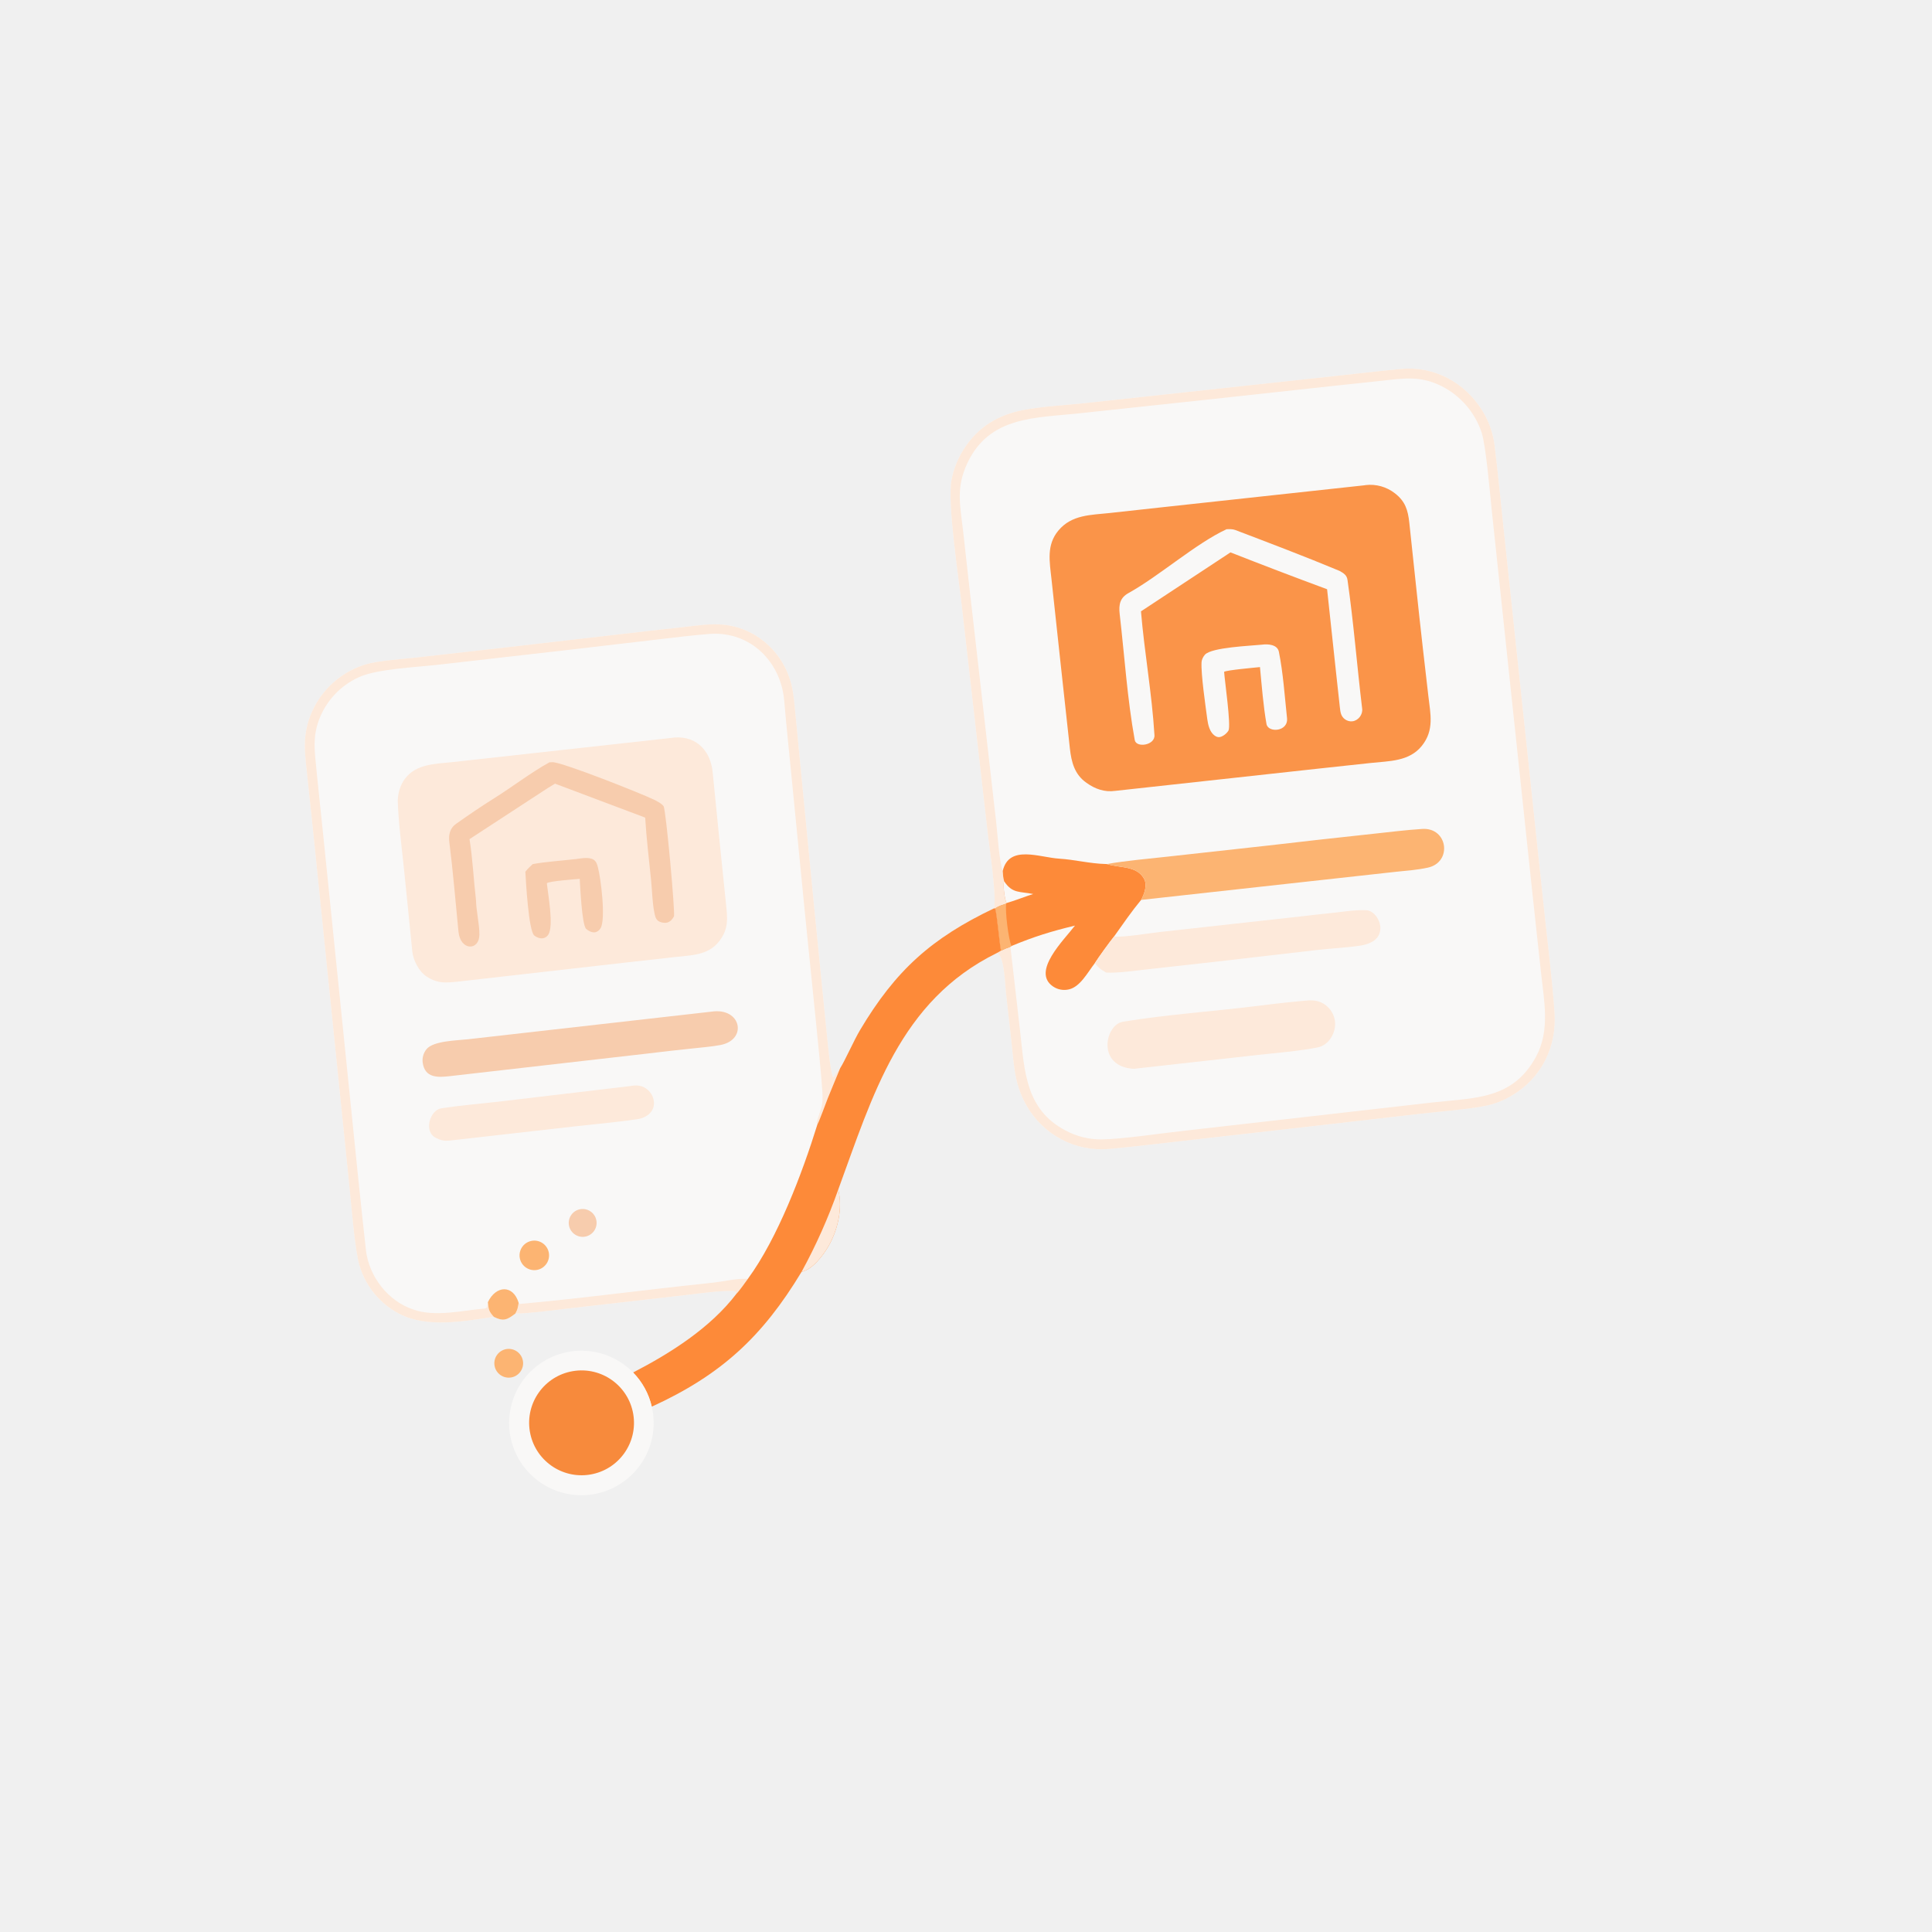
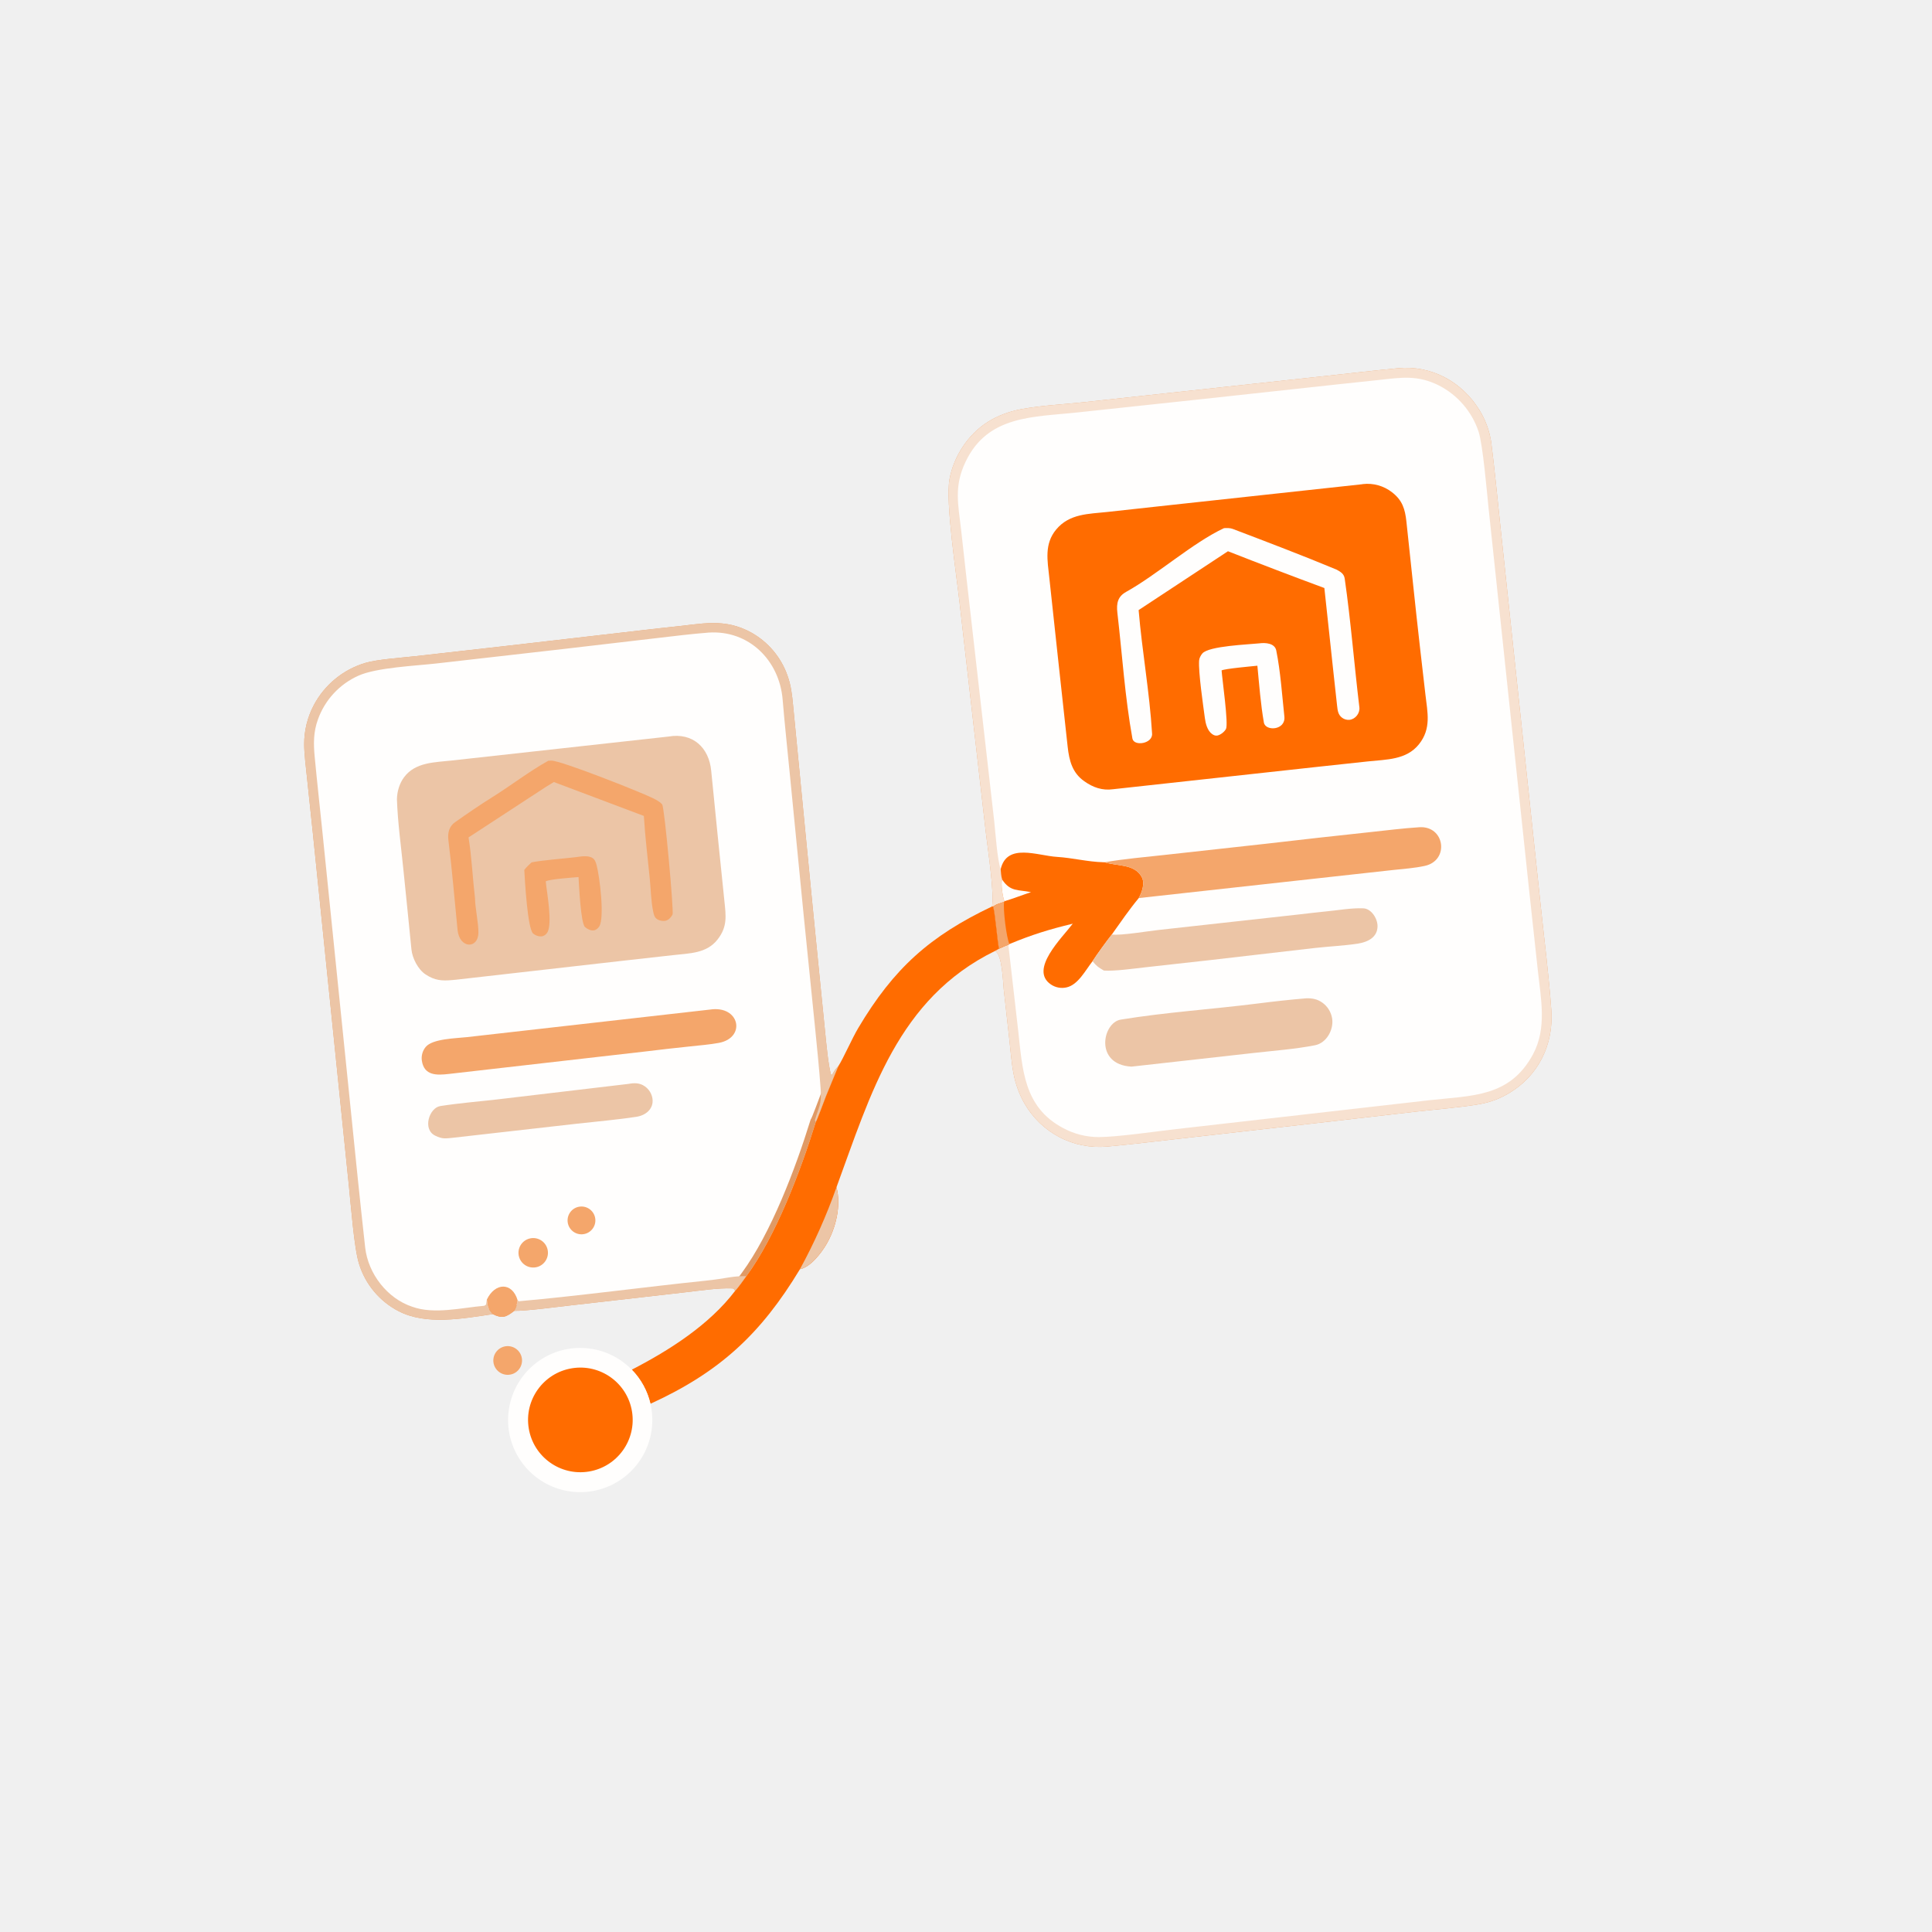
- <svg xmlns="http://www.w3.org/2000/svg" width="269" height="269" viewBox="0 0 269 269" fill="none">
-   <path d="M138.393 126.477C138.796 124.99 137.775 118.119 137.539 116.118L133.885 84.128C133.453 80.233 131.889 70.09 132.477 66.861C133.056 63.681 135.046 60.633 137.789 58.885C139.194 57.989 140.869 57.385 142.504 57.083C145.311 56.564 148.261 56.427 151.106 56.126L185.46 52.4C188.657 52.053 191.845 51.679 195.047 51.374C199.701 50.93 203.954 53.252 206.396 57.188C207.24 58.549 207.803 60.07 208.051 61.661C208.547 65.612 208.935 69.656 209.356 73.616L214.945 126.233C215.459 131.148 216.092 136.014 216.441 140.947C216.779 145.697 214.667 150.074 210.524 152.529C209.297 153.266 207.947 153.775 206.54 154.031C204.085 154.486 200.373 154.78 197.832 155.065L182.682 156.809L164.384 158.889C161.081 159.264 157.785 159.67 154.475 159.971C149.753 160.399 145.303 158.053 142.936 153.954C142.206 152.671 141.693 151.277 141.415 149.828C141.133 148.41 140.965 146.338 140.803 144.845L140.049 138.107C139.935 137.002 139.831 133.039 138.812 132.686L139.373 132.366C139.113 130.977 138.833 127.372 138.56 126.478L138.393 126.477Z" fill="#F9F8F7" />
-   <path d="M138.393 126.477C138.796 124.99 137.775 118.119 137.539 116.118L133.885 84.128C133.453 80.233 131.889 70.09 132.477 66.861C133.056 63.681 135.046 60.633 137.789 58.885C139.194 57.989 140.869 57.385 142.504 57.083C145.311 56.564 148.261 56.427 151.106 56.126L185.46 52.4C188.657 52.053 191.845 51.679 195.047 51.374C199.701 50.93 203.954 53.252 206.396 57.188C207.24 58.549 207.803 60.07 208.051 61.661C208.547 65.612 208.935 69.656 209.356 73.616L214.945 126.233C215.459 131.148 216.092 136.014 216.441 140.947C216.779 145.697 214.667 150.074 210.524 152.529C209.297 153.266 207.947 153.775 206.54 154.031C204.085 154.486 200.373 154.78 197.832 155.065L182.682 156.809L164.384 158.889C161.081 159.264 157.785 159.67 154.475 159.971C149.753 160.399 145.303 158.053 142.936 153.954C142.206 152.671 141.693 151.277 141.415 149.828C141.133 148.41 140.965 146.338 140.803 144.845L140.049 138.107C139.935 137.002 139.831 133.039 138.812 132.686L139.373 132.366C139.85 132.133 140.186 132.007 140.686 131.823L142.053 143.759C142.667 149.187 142.8 154.464 148.337 157.394C149.87 158.219 151.586 158.65 153.327 158.647C156.028 158.625 161.312 157.847 164.171 157.524L199.476 153.498C205.369 152.84 210.641 153.109 213.877 147.112C215.862 143.437 214.978 139.309 214.554 135.356L213.399 124.71L207.691 70.938C207.456 68.714 206.899 62.059 206.288 60.209C205.355 57.421 203.367 55.111 200.748 53.775C197.769 52.292 195.536 52.667 192.356 53.016C190.4 53.231 188.418 53.434 186.46 53.644L168.009 55.651L150.383 57.537C144.186 58.209 137.813 57.907 134.713 64.433C133.07 67.89 133.686 70.326 134.101 73.977L134.881 80.976L138.718 114.613C138.867 116.011 139.158 120.111 139.616 121.262C139.655 121.885 139.659 122.106 139.812 122.7C139.612 123.243 139.889 125.21 140.14 125.735L140.097 125.813C139.507 126.018 139.08 126.127 138.56 126.478L138.393 126.477Z" fill="#FDE9DA" />
-   <path d="M139.616 121.262C140.493 117.556 144.745 119.392 147.499 119.557C149.602 119.683 151.759 120.247 153.925 120.299L154.118 120.303C155.865 120.873 158.235 120.492 159.277 122.329C159.788 123.229 159.325 124.479 158.882 125.299C157.559 126.893 156.322 128.692 155.119 130.389C154.44 131.237 153.015 133.197 152.434 134.109C151.419 135.409 150.417 137.388 148.833 137.756C148.064 137.94 147.255 137.789 146.605 137.341C143.576 135.259 148.168 130.862 149.672 128.874C146.349 129.676 143.979 130.41 140.834 131.714L140.686 131.823C140.186 132.007 139.85 132.133 139.373 132.366C139.113 130.977 138.833 127.372 138.56 126.478C139.08 126.127 139.507 126.018 140.097 125.813L140.14 125.735C139.889 125.21 139.612 123.243 139.812 122.7C139.659 122.106 139.655 121.885 139.616 121.262Z" fill="#FD8A39" />
-   <path d="M138.56 126.478C139.08 126.127 139.507 126.018 140.097 125.813C139.922 126.814 140.424 130.88 140.834 131.714L140.686 131.823C140.186 132.007 139.85 132.133 139.373 132.366C139.113 130.977 138.833 127.372 138.56 126.478Z" fill="#FCB472" />
-   <path d="M139.812 122.7C140.954 124.45 142.008 124.096 143.851 124.475C142.818 124.805 141.094 125.473 140.14 125.735C139.889 125.21 139.612 123.243 139.812 122.7Z" fill="#F9F8F7" />
-   <path d="M154.118 120.303C156.71 119.843 159.96 119.56 162.615 119.267L176.624 117.721C181.478 117.154 186.335 116.612 191.194 116.095C193.467 115.853 195.745 115.561 198.029 115.416C201.591 115.19 202.258 120.055 198.789 120.809C197.329 121.127 195.795 121.229 194.304 121.389L158.882 125.299C159.325 124.479 159.788 123.229 159.277 122.329C158.235 120.492 155.865 120.873 154.118 120.303Z" fill="#FCB472" />
-   <path d="M155.119 130.389C156.459 130.541 160.119 129.913 161.626 129.753L181.412 127.564C182.584 127.434 183.787 127.278 184.953 127.169C186.667 127.01 188.502 126.66 190.212 126.731C191.347 126.779 192.213 128.185 192.194 129.246C192.168 130.805 190.819 131.429 189.458 131.655C187.47 131.956 185.417 132.041 183.405 132.268L168.876 133.948L159.78 134.96C158.141 135.14 155.551 135.514 154.018 135.414C153.213 134.941 153.024 134.824 152.434 134.109C153.015 133.197 154.44 131.237 155.119 130.389Z" fill="#FDE9DA" />
-   <path d="M190.021 67.565C190.061 67.557 190.102 67.548 190.143 67.54C191.597 67.371 193.059 67.78 194.213 68.68C195.666 69.803 196.031 71.015 196.222 72.762C196.853 78.564 197.44 84.38 198.101 90.178L198.872 96.876C199.165 99.421 199.725 101.651 197.97 103.844C196.214 106.037 193.428 105.954 190.88 106.229L183.564 107.018L155.281 110.115C153.8 110.324 152.478 109.859 151.28 108.998C149.612 107.838 149.175 106.114 148.963 104.203C148.098 96.345 147.247 88.472 146.401 80.614C146.141 78.203 145.68 75.899 147.355 73.881C149.207 71.649 151.879 71.714 154.492 71.43L161.501 70.662L190.021 67.565Z" fill="#FA9449" />
-   <path d="M170.774 73.688C171.154 73.665 171.623 73.653 171.992 73.794C176.836 75.64 181.713 77.487 186.494 79.481C187.051 79.788 187.518 80.059 187.616 80.734C188.472 86.68 188.941 92.714 189.661 98.684C189.759 99.508 189.108 100.339 188.291 100.43C187.916 100.468 187.542 100.363 187.244 100.135C186.683 99.709 186.627 99.13 186.552 98.472C186.361 96.775 186.179 95.074 185.996 93.376L184.776 82.042C180.275 80.376 175.792 78.665 171.325 76.911L158.862 85.121C159.342 90.836 160.39 96.586 160.737 102.316C160.885 103.772 158.202 104.177 157.995 103.041C156.956 97.329 156.57 91.29 155.898 85.502C155.738 84.13 155.979 83.211 157.119 82.579C161.429 80.189 166.433 75.714 170.774 73.688Z" fill="#F9F8F7" />
-   <path d="M175.685 89.761C176.561 89.641 177.858 89.734 178.064 90.754C178.66 93.699 178.876 96.983 179.196 99.966C179.405 101.906 176.561 102.062 176.339 100.812C175.892 98.279 175.68 95.483 175.431 92.881C174.658 92.962 170.849 93.297 170.438 93.539C170.512 94.715 171.426 101.046 171.045 101.718C170.823 102.108 170.309 102.521 169.867 102.619C169.59 102.68 169.336 102.575 169.113 102.415C168.445 101.934 168.204 100.943 168.101 100.174C167.862 98.358 167.188 93.805 167.299 92.165C167.322 91.816 167.529 91.435 167.752 91.171C168.643 90.119 174.241 89.919 175.685 89.761Z" fill="#F9F8F7" />
-   <path d="M182.29 139.282C183.116 139.268 183.807 139.401 184.5 139.891C185.24 140.422 185.732 141.232 185.867 142.133C186.088 143.706 185.054 145.523 183.481 145.831C180.786 146.362 177.846 146.585 175.114 146.886L157.859 148.816C152.663 148.529 153.807 142.678 156.365 142.257C162.594 141.234 169.147 140.809 175.44 140.014C177.652 139.734 180.066 139.46 182.29 139.282Z" fill="#FDE9DA" />
-   <path d="M68.759 183.351C64.508 183.983 59.449 184.916 55.613 182.936C52.946 181.558 50.949 179.158 50.079 176.286C49.395 174.099 48.942 167.966 48.669 165.384L43.658 116.328L42.837 108.539C42.692 107.152 42.444 105.229 42.441 103.875C42.426 101.95 42.892 100.053 43.796 98.354C45.303 95.526 47.877 93.418 50.946 92.496C52.609 91.997 56.024 91.766 57.924 91.555L70.185 90.17L90.206 87.86C91.381 87.729 92.558 87.582 93.734 87.469C97.857 87.072 101.046 86.153 104.864 88.28C107.192 89.594 108.966 91.706 109.86 94.226C110.381 95.674 110.508 96.923 110.656 98.436C111.879 110.984 113.076 123.547 114.334 136.091L115.162 144.367C115.307 145.788 115.563 148.592 115.945 149.923L116.096 149.957C116.411 149.405 116.542 149.164 116.986 148.718C116.422 150.105 115.798 151.557 115.242 152.945C114.98 153.599 114.054 156.178 113.816 156.545C111.718 163.319 108.281 172.406 104.138 178.048C103.821 178.483 102.895 179.806 102.564 180.103C102.372 179.839 102.41 179.77 102.126 179.758C100.206 179.676 97.474 180.092 95.571 180.307L79.668 182.123C77.803 182.33 73.534 182.906 71.749 182.895C70.622 183.758 70.097 184.027 68.759 183.351Z" fill="#F9F8F7" />
-   <path d="M68.759 183.351C64.508 183.983 59.449 184.916 55.613 182.936C52.946 181.558 50.949 179.158 50.079 176.286C49.395 174.099 48.942 167.966 48.669 165.384L43.658 116.328L42.837 108.539C42.692 107.152 42.444 105.229 42.441 103.875C42.426 101.95 42.892 100.053 43.796 98.354C45.303 95.526 47.877 93.418 50.946 92.496C52.609 91.997 56.024 91.766 57.924 91.555L70.185 90.17L90.206 87.86C91.381 87.729 92.558 87.582 93.734 87.469C97.857 87.072 101.046 86.153 104.864 88.28C107.192 89.594 108.966 91.706 109.86 94.226C110.381 95.674 110.508 96.923 110.656 98.436C111.879 110.984 113.076 123.547 114.334 136.091L115.162 144.367C115.307 145.788 115.563 148.592 115.945 149.923L116.096 149.957C116.411 149.405 116.542 149.164 116.986 148.718C116.422 150.105 115.798 151.557 115.242 152.945C114.98 153.599 114.054 156.178 113.816 156.545L113.693 156.306C114.235 154.379 114.659 154.134 114.5 151.94C114.297 149.116 114.012 146.321 113.731 143.505L112.126 127.659L110.195 107.996C109.865 104.573 109.48 101.049 109.196 97.612C108.744 92.142 104.5 87.89 98.869 88.259C96.479 88.447 94.141 88.735 91.76 89.013L78.652 90.544L60.96 92.56C57.979 92.9 52.525 93.129 49.987 94.281C47.36 95.463 45.328 97.663 44.36 100.376C43.72 102.135 43.731 103.757 43.906 105.6C44.243 109.148 44.639 112.692 45 116.237L49.903 164.29C50.253 167.538 50.585 170.889 50.952 174.078C51.373 177.733 54.041 181.174 57.534 182.324C60.584 183.42 64.395 182.454 67.566 182.182C67.614 182.178 67.789 182.032 67.81 182.016C67.856 181.772 67.892 181.559 67.927 181.312C68.053 182.391 68.055 182.556 68.759 183.351Z" fill="#FDE9DA" />
-   <path d="M72.214 181.398C72.267 181.449 72.319 181.501 72.372 181.553C80.879 180.799 89.949 179.56 98.379 178.691C101.443 178.375 102.037 178.025 104.138 178.048C103.821 178.483 102.895 179.806 102.564 180.103C102.372 179.839 102.41 179.77 102.126 179.758C100.206 179.676 97.474 180.092 95.571 180.307L79.668 182.123C77.803 182.33 73.534 182.906 71.749 182.895C72.089 182.261 72.083 182.127 72.214 181.398Z" fill="#FDE9DA" />
-   <path d="M67.927 181.312C69.061 178.936 71.456 178.852 72.214 181.398C72.083 182.127 72.089 182.261 71.749 182.895C70.622 183.758 70.097 184.027 68.759 183.351C68.055 182.556 68.053 182.391 67.927 181.312Z" fill="#FCB472" />
-   <path d="M93.283 102.764C96.627 102.186 98.929 104.271 99.231 107.567C99.818 113.597 100.446 119.628 101.063 125.655C101.279 127.766 101.529 129.278 100.105 131.091C98.57 133.046 96.181 132.997 93.918 133.26L86.825 134.053L63.598 136.693L63.112 136.736C61.651 136.875 60.651 136.795 59.373 135.951C58.329 135.262 57.523 133.69 57.404 132.455C57.054 128.801 56.665 125.193 56.303 121.531C55.98 118.265 55.487 114.775 55.381 111.498C55.406 110.404 55.735 109.296 56.383 108.43C57.954 106.328 60.65 106.371 63.047 106.105L93.283 102.764Z" fill="#FDE9DA" />
-   <path d="M76.493 106.143C76.636 106.134 76.779 106.123 76.923 106.122C78.292 106.112 89.308 110.49 91.016 111.323C91.425 111.522 92.13 111.872 92.395 112.258C92.727 112.74 94.033 127.191 93.837 127.59C93.654 127.962 93.331 128.324 92.926 128.445C92.537 128.56 91.911 128.439 91.604 128.19C91.279 127.927 91.2 127.504 91.12 127.117C90.823 125.675 90.804 124.062 90.657 122.592C90.366 119.68 90.007 116.758 89.83 113.838L77.278 109.111L76.253 109.733L65.372 116.837C65.808 119.513 65.952 122.596 66.273 125.318C66.302 126.786 66.762 128.728 66.749 130.138C66.728 132.412 64.105 132.401 63.837 129.732C63.419 125.571 63.086 121.387 62.562 117.238C62.431 116.203 62.662 115.252 63.555 114.668C65.201 113.507 66.996 112.276 68.701 111.212C71.288 109.598 73.848 107.609 76.493 106.143Z" fill="#F7CCAD" />
-   <path d="M80.233 119.604C80.96 119.519 81.992 119.288 82.651 119.699C83.03 119.936 83.138 120.341 83.248 120.749C83.659 122.269 84.381 128.059 83.606 129.261C83.42 129.55 83.152 129.775 82.798 129.812C82.402 129.854 81.896 129.601 81.611 129.331C81.017 128.77 80.783 123.408 80.716 122.368C79.973 122.431 76.595 122.67 76.143 122.967C76.296 124.545 77.131 128.911 76.343 130.136C76.16 130.419 75.873 130.615 75.532 130.643C75.127 130.677 74.695 130.51 74.388 130.253C73.598 129.594 73.223 122.738 73.148 121.373C73.475 120.946 73.78 120.682 74.169 120.315C75.739 120.008 78.521 119.806 80.233 119.604Z" fill="#F7CCAD" />
-   <path d="M99.04 140.859C103.223 140.214 104.133 144.791 100.29 145.506C99.041 145.738 97.61 145.852 96.335 145.99C94.242 146.206 92.151 146.443 90.062 146.7L62.609 149.839C60.974 150.024 59.16 150.12 58.853 147.959C58.763 147.283 58.958 146.6 59.391 146.072C60.352 144.915 63.608 144.876 65.144 144.702L99.04 140.859Z" fill="#F7CCAD" />
-   <path d="M87.689 151.226C88.518 151.072 89.266 151.073 89.966 151.567C90.541 151.967 90.926 152.584 91.031 153.276C91.237 154.696 90.098 155.615 88.818 155.812C86.077 156.234 83.262 156.468 80.506 156.778L63.259 158.734C62.139 158.844 61.764 158.954 60.718 158.447C58.909 157.57 59.882 154.562 61.426 154.319C63.94 153.924 66.69 153.693 69.276 153.405L87.689 151.226Z" fill="#FDE9DA" />
-   <path d="M74.026 172.769C75.134 172.567 76.198 173.295 76.412 174.401C76.626 175.507 75.911 176.58 74.808 176.807C74.083 176.955 73.333 176.703 72.846 176.146C72.358 175.589 72.208 174.813 72.452 174.114C72.696 173.414 73.297 172.901 74.026 172.769Z" fill="#FCB472" />
-   <path d="M80.898 168.347C81.959 168.221 82.922 168.976 83.052 170.036C83.182 171.097 82.43 172.063 81.37 172.197C80.305 172.331 79.333 171.574 79.202 170.509C79.072 169.444 79.832 168.474 80.898 168.347Z" fill="#F7CCAD" />
-   <path d="M138.393 126.477L138.56 126.478C138.833 127.372 139.113 130.977 139.373 132.366L138.812 132.686C125.249 139.338 121.493 152.615 116.707 165.64C117.375 168.221 116.627 171.347 115.295 173.605C114.561 174.85 113.084 176.786 111.606 177.082C106.142 186.135 100.409 191.433 90.751 195.856C90.336 194.062 89.436 192.415 88.149 191.098C93.391 188.389 98.953 184.855 102.564 180.103C102.895 179.806 103.821 178.483 104.138 178.048C108.281 172.406 111.718 163.319 113.816 156.545C114.054 156.178 114.98 153.599 115.242 152.945C115.798 151.557 116.422 150.105 116.986 148.718C117.649 147.686 118.893 144.858 119.744 143.428C124.719 135.063 129.741 130.603 138.393 126.477Z" fill="#FD8A39" />
-   <path d="M116.707 165.64C117.375 168.221 116.627 171.347 115.295 173.605C114.561 174.85 113.084 176.786 111.606 177.082C113.612 173.412 115.318 169.586 116.707 165.64Z" fill="#FDE9DA" />
-   <path d="M90.751 195.856C91.885 200.754 89.23 205.738 84.531 207.527C79.833 209.317 74.535 207.364 72.122 202.953C69.71 198.541 70.924 193.027 74.966 190.036C79.008 187.047 84.637 187.5 88.149 191.098C89.436 192.415 90.336 194.062 90.751 195.856Z" fill="#F9F8F7" />
-   <path d="M79.774 190.907C83.753 190.245 87.515 192.935 88.174 196.914C88.833 200.894 86.14 204.654 82.16 205.31C78.185 205.964 74.431 203.275 73.772 199.3C73.114 195.326 75.8 191.569 79.774 190.907Z" fill="#F78A3C" />
-   <path d="M70.2 187.913C71.238 187.568 72.36 188.12 72.722 189.152C73.083 190.184 72.55 191.316 71.524 191.694C70.845 191.944 70.084 191.808 69.533 191.339C68.982 190.87 68.727 190.141 68.865 189.431C69.003 188.722 69.513 188.141 70.2 187.913Z" fill="#FCB472" />
+ <svg xmlns="http://www.w3.org/2000/svg" xmlns:xlink="http://www.w3.org/1999/xlink" width="258" height="258" viewBox="0 0 258 258" fill="none">
+   <g clip-path="url(#clip0_111_20338)">
+     <use xlink:href="#stroke0_111_20338" fill="#FFFEFD" />
+     <mask id="stroke1_111_20338" fill="white">
+       <use xlink:href="#stroke0_111_20338" />
+     </mask>
+     <path d="M132.461 121.056C132.847 119.633 131.87 113.056 131.644 111.141L128.146 80.522C127.733 76.794 126.236 67.085 126.799 63.995C127.353 60.951 129.258 58.034 131.883 56.361C133.228 55.503 134.831 54.925 136.396 54.636C139.083 54.14 141.906 54.009 144.629 53.721L177.511 50.154C180.571 49.822 183.622 49.465 186.687 49.172C191.141 48.747 195.212 50.97 197.549 54.737C198.357 56.04 198.896 57.495 199.133 59.018C199.608 62.8 199.98 66.671 200.383 70.461L205.732 120.822C206.224 125.527 206.83 130.184 207.164 134.906C207.487 139.452 205.466 143.642 201.5 145.991C200.326 146.697 199.034 147.184 197.687 147.429C195.337 147.865 191.785 148.146 189.352 148.419L174.852 150.088L157.338 152.079C154.177 152.438 151.022 152.826 147.854 153.114C143.334 153.524 139.075 151.279 136.809 147.355C136.111 146.127 135.62 144.793 135.354 143.406C135.084 142.049 134.923 140.066 134.768 138.637L134.046 132.188C133.937 131.13 133.838 127.337 132.862 126.999L133.399 126.693C133.15 125.363 132.882 121.913 132.621 121.057L132.461 121.056Z" stroke-width="1.5" stroke="#E09A65" mask="url(#stroke1_111_20338)" />
+     <path d="M132.461 121.056C132.847 119.633 131.87 113.056 131.644 111.141L128.146 80.522C127.733 76.794 126.236 67.085 126.799 63.995C127.353 60.951 129.258 58.034 131.883 56.361C133.228 55.503 134.831 54.925 136.396 54.636C139.083 54.14 141.906 54.009 144.629 53.721L177.511 50.154C180.571 49.822 183.622 49.465 186.687 49.172C191.141 48.747 195.212 50.97 197.549 54.737C198.357 56.04 198.896 57.495 199.133 59.018C199.608 62.8 199.98 66.671 200.383 70.461L205.732 120.823C206.224 125.527 206.83 130.184 207.164 134.906C207.487 139.452 205.466 143.642 201.5 145.991C200.326 146.697 199.034 147.184 197.687 147.429C195.337 147.865 191.785 148.146 189.352 148.419L174.852 150.088L157.338 152.079C154.177 152.438 151.022 152.826 147.854 153.114C143.334 153.524 139.075 151.279 136.809 147.355C136.111 146.127 135.62 144.793 135.354 143.406C135.084 142.049 134.923 140.066 134.768 138.637L134.046 132.188C133.937 131.13 133.838 127.337 132.862 126.999L133.399 126.693C133.856 126.47 134.177 126.349 134.656 126.173L135.964 137.597C136.552 142.793 136.679 147.843 141.979 150.648C143.446 151.437 145.089 151.85 146.755 151.847C149.34 151.826 154.398 151.081 157.134 150.772L190.926 146.919C196.566 146.289 201.612 146.547 204.71 140.807C206.61 137.289 205.764 133.338 205.358 129.554L204.252 119.365L198.789 67.897C198.564 65.769 198.031 59.4 197.446 57.629C196.553 54.96 194.65 52.749 192.144 51.47C189.292 50.051 187.155 50.41 184.111 50.744C182.239 50.949 180.342 51.143 178.468 51.345L160.808 53.266L143.937 55.071C138.006 55.714 131.906 55.425 128.939 61.672C127.366 64.98 127.956 67.312 128.353 70.806L129.1 77.505L132.772 109.701C132.915 111.039 133.193 114.963 133.632 116.065C133.669 116.661 133.673 116.872 133.819 117.441C133.628 117.961 133.893 119.843 134.133 120.346L134.092 120.421C133.527 120.617 133.119 120.721 132.621 121.057L132.461 121.056Z" fill="#F7E1D0" />
+     <path d="M133.632 116.064C134.471 112.517 138.541 114.274 141.177 114.432C143.19 114.553 145.254 115.093 147.328 115.142L147.512 115.146C149.184 115.692 151.453 115.327 152.45 117.085C152.939 117.947 152.496 119.143 152.072 119.928C150.806 121.454 149.622 123.176 148.47 124.8C147.82 125.612 146.457 127.488 145.9 128.36C144.929 129.605 143.97 131.499 142.454 131.851C141.718 132.027 140.943 131.883 140.321 131.454C137.422 129.461 141.817 125.253 143.257 123.35C140.076 124.118 137.808 124.82 134.798 126.068L134.656 126.172C134.177 126.349 133.856 126.469 133.399 126.692C133.15 125.363 132.882 121.912 132.621 121.057C133.119 120.721 133.528 120.616 134.092 120.42L134.133 120.345C133.893 119.843 133.628 117.96 133.819 117.441C133.673 116.872 133.669 116.66 133.632 116.064Z" fill="#FF6C00" />
+     <path d="M132.621 121.056C133.119 120.72 133.528 120.616 134.092 120.42C133.925 121.378 134.405 125.27 134.798 126.068L134.656 126.172C134.177 126.348 133.856 126.469 133.399 126.692C133.15 125.363 132.882 121.912 132.621 121.056Z" fill="#F4A66B" />
+     <path d="M133.819 117.44C134.913 119.115 135.921 118.777 137.685 119.139C136.697 119.455 135.047 120.095 134.133 120.345C133.893 119.843 133.628 117.96 133.819 117.44Z" fill="#FFFEFD" />
+     <path d="M147.512 115.147C149.993 114.706 153.103 114.436 155.645 114.155L169.053 112.675C173.699 112.133 178.348 111.614 182.999 111.119C185.174 110.887 187.354 110.608 189.541 110.469C192.95 110.253 193.588 114.909 190.268 115.631C188.871 115.935 187.402 116.033 185.975 116.186L152.072 119.929C152.496 119.144 152.939 117.947 152.45 117.086C151.452 115.328 149.184 115.692 147.512 115.147Z" fill="#F4A66B" />
+     <path d="M148.47 124.8C149.753 124.946 153.256 124.345 154.698 124.191L173.636 122.096C174.758 121.972 175.91 121.823 177.026 121.718C178.666 121.566 180.422 121.231 182.059 121.299C183.145 121.345 183.974 122.691 183.956 123.706C183.931 125.198 182.64 125.796 181.337 126.012C179.435 126.3 177.47 126.381 175.544 126.599L161.638 128.207L152.932 129.175C151.363 129.348 148.884 129.706 147.416 129.61C146.646 129.157 146.465 129.045 145.9 128.361C146.456 127.488 147.82 125.612 148.47 124.8Z" fill="#ECC5A6" />
+     <path d="M181.876 64.669C181.914 64.661 181.954 64.653 181.993 64.645C183.385 64.483 184.784 64.875 185.889 65.736C187.279 66.812 187.629 67.972 187.811 69.644C188.415 75.196 188.977 80.764 189.61 86.313L190.348 92.724C190.628 95.16 191.164 97.294 189.485 99.393C187.804 101.492 185.137 101.413 182.698 101.676L175.696 102.431L148.625 105.395C147.208 105.595 145.942 105.15 144.796 104.326C143.199 103.216 142.781 101.566 142.578 99.737C141.75 92.216 140.936 84.68 140.126 77.159C139.877 74.851 139.436 72.646 141.039 70.715C142.812 68.579 145.369 68.64 147.87 68.368L154.579 67.633L181.876 64.669Z" fill="#FF6C00" />
+     <path d="M163.454 70.529C163.818 70.507 164.266 70.496 164.62 70.631C169.256 72.397 173.924 74.166 178.5 76.074C179.033 76.368 179.48 76.627 179.574 77.273C180.393 82.964 180.842 88.74 181.531 94.454C181.625 95.243 181.002 96.038 180.22 96.125C179.861 96.161 179.503 96.061 179.218 95.843C178.681 95.435 178.627 94.881 178.556 94.251C178.373 92.627 178.199 90.999 178.023 89.373L176.856 78.525C172.548 76.93 168.257 75.293 163.981 73.614L152.052 81.472C152.512 86.942 153.515 92.446 153.847 97.93C153.989 99.324 151.421 99.711 151.223 98.624C150.228 93.156 149.859 87.377 149.215 81.837C149.062 80.523 149.293 79.644 150.384 79.039C154.509 76.751 159.299 72.468 163.454 70.529Z" fill="#FFFEFD" />
+     <path d="M168.154 85.914C168.993 85.799 170.234 85.888 170.432 86.864C171.002 89.683 171.209 92.826 171.515 95.682C171.715 97.538 168.993 97.688 168.78 96.491C168.353 94.067 168.15 91.39 167.911 88.9C167.172 88.978 163.526 89.299 163.132 89.529C163.203 90.655 164.078 96.715 163.713 97.358C163.501 97.732 163.009 98.127 162.586 98.221C162.321 98.279 162.078 98.179 161.864 98.025C161.225 97.565 160.994 96.617 160.896 95.88C160.667 94.142 160.022 89.785 160.128 88.215C160.15 87.881 160.348 87.516 160.562 87.264C161.414 86.256 166.772 86.065 168.154 85.914Z" fill="#FFFEFD" />
+     <path d="M174.476 133.312C175.267 133.299 175.928 133.426 176.591 133.895C177.3 134.404 177.771 135.179 177.9 136.041C178.111 137.547 177.122 139.286 175.616 139.581C173.037 140.089 170.223 140.302 167.608 140.591L151.092 142.438C146.119 142.163 147.214 136.563 149.662 136.16C155.624 135.181 161.896 134.774 167.92 134.013C170.037 133.745 172.347 133.483 174.476 133.312Z" fill="#ECC5A6" />
+     <use xlink:href="#stroke2_111_20338" fill="#FFFEFD" />
+     <mask id="stroke3_111_20338" fill="white">
+       <use xlink:href="#stroke2_111_20338" />
+     </mask>
+     <path d="M65.812 175.492C61.743 176.097 56.901 176.99 53.229 175.095C50.676 173.776 48.765 171.479 47.932 168.73C47.278 166.636 46.844 160.766 46.583 158.295L41.787 111.342L41 103.886C40.862 102.559 40.625 100.718 40.621 99.422C40.607 97.58 41.053 95.764 41.919 94.138C43.361 91.432 45.825 89.413 48.762 88.531C50.354 88.053 53.623 87.833 55.441 87.631L67.176 86.305L86.34 84.094C87.464 83.968 88.591 83.828 89.716 83.719C93.662 83.34 96.715 82.46 100.369 84.496C102.597 85.754 104.295 87.775 105.151 90.187C105.65 91.573 105.771 92.768 105.913 94.216C107.083 106.227 108.229 118.251 109.433 130.258L110.226 138.179C110.365 139.539 110.61 142.223 110.975 143.497L111.12 143.529C111.421 143.001 111.547 142.77 111.972 142.343C111.432 143.671 110.834 145.061 110.302 146.389C110.052 147.015 109.165 149.484 108.937 149.835C106.929 156.318 103.64 165.016 99.674 170.416C99.371 170.833 98.484 172.099 98.168 172.383C97.984 172.13 98.02 172.064 97.749 172.053C95.911 171.974 93.296 172.373 91.474 172.578L76.253 174.316C74.469 174.515 70.382 175.066 68.674 175.055C67.595 175.881 67.092 176.139 65.812 175.492Z" stroke-width="1.5" stroke="#E09A65" mask="url(#stroke3_111_20338)" />
+     <path d="M65.812 175.492C61.743 176.097 56.901 176.99 53.229 175.095C50.676 173.776 48.765 171.479 47.932 168.73C47.278 166.636 46.844 160.766 46.583 158.295L41.787 111.342L41 103.886C40.862 102.559 40.625 100.718 40.621 99.422C40.607 97.58 41.053 95.764 41.919 94.138C43.361 91.432 45.825 89.413 48.762 88.531C50.354 88.053 53.623 87.833 55.441 87.631L67.176 86.305L86.34 84.094C87.464 83.968 88.591 83.828 89.716 83.719C93.662 83.34 96.715 82.46 100.369 84.496C102.597 85.754 104.295 87.775 105.151 90.187C105.65 91.573 105.771 92.768 105.913 94.216C107.083 106.227 108.229 118.251 109.433 130.258L110.226 138.179C110.365 139.539 110.61 142.223 110.975 143.497L111.12 143.529C111.421 143.001 111.547 142.77 111.972 142.343C111.432 143.671 110.834 145.061 110.302 146.389C110.052 147.015 109.165 149.484 108.937 149.835L108.82 149.606C109.338 147.762 109.744 147.527 109.592 145.427C109.398 142.724 109.125 140.049 108.856 137.354L107.32 122.187L105.472 103.367C105.156 100.09 104.787 96.718 104.515 93.428C104.083 88.192 100.021 84.122 94.631 84.476C92.343 84.655 90.106 84.931 87.827 85.198L75.28 86.663L58.347 88.592C55.493 88.918 50.274 89.137 47.844 90.24C45.33 91.371 43.385 93.477 42.458 96.073C41.846 97.757 41.857 99.309 42.024 101.073C42.346 104.469 42.725 107.861 43.071 111.255L47.764 157.248C48.099 160.357 48.416 163.564 48.768 166.616C49.171 170.115 51.725 173.408 55.067 174.509C57.987 175.558 61.635 174.633 64.669 174.373C64.716 174.369 64.883 174.229 64.903 174.214C64.948 173.981 64.982 173.777 65.015 173.54C65.136 174.573 65.137 174.731 65.812 175.492Z" fill="#ECC5A6" />
+     <path d="M69.118 173.622C69.169 173.671 69.219 173.721 69.27 173.771C77.412 173.049 86.093 171.863 94.162 171.031C97.095 170.729 97.663 170.394 99.674 170.416C99.371 170.832 98.484 172.099 98.168 172.383C97.984 172.13 98.02 172.064 97.748 172.053C95.911 171.974 93.296 172.372 91.474 172.578L76.253 174.316C74.468 174.515 70.382 175.066 68.674 175.055C68.999 174.448 68.993 174.32 69.118 173.622Z" fill="#ECC5A6" />
+     <path d="M65.016 173.541C66.102 171.267 68.393 171.186 69.119 173.623C68.994 174.321 68.999 174.449 68.674 175.056C67.595 175.882 67.093 176.14 65.812 175.493C65.138 174.732 65.137 174.574 65.016 173.541Z" fill="#F4A66B" />
+     <path d="M89.284 98.359C92.485 97.806 94.688 99.802 94.977 102.957C95.539 108.728 96.14 114.501 96.731 120.269C96.938 122.29 97.177 123.737 95.814 125.472C94.345 127.344 92.058 127.297 89.892 127.548L83.103 128.307L60.872 130.834L60.406 130.875C59.008 131.008 58.051 130.932 56.828 130.124C55.829 129.465 55.057 127.96 54.943 126.778C54.608 123.28 54.236 119.827 53.889 116.322C53.581 113.196 53.108 109.856 53.007 106.719C53.031 105.672 53.346 104.612 53.966 103.783C55.47 101.771 58.05 101.812 60.344 101.557L89.284 98.359Z" fill="#ECC5A6" />
+     <path d="M73.214 101.593C73.351 101.585 73.488 101.574 73.626 101.573C74.936 101.564 85.48 105.754 87.114 106.551C87.506 106.742 88.181 107.077 88.434 107.446C88.752 107.908 90.002 121.739 89.814 122.121C89.639 122.477 89.33 122.824 88.942 122.939C88.57 123.05 87.972 122.934 87.677 122.695C87.366 122.444 87.29 122.039 87.214 121.668C86.93 120.288 86.912 118.744 86.771 117.337C86.492 114.55 86.149 111.753 85.98 108.959L73.965 104.434L72.984 105.029L62.57 111.829C62.988 114.39 63.124 117.341 63.432 119.946C63.46 121.352 63.9 123.21 63.888 124.56C63.868 126.736 61.357 126.726 61.101 124.171C60.7 120.189 60.381 116.184 59.88 112.213C59.755 111.222 59.976 110.312 60.831 109.753C62.407 108.642 64.124 107.463 65.757 106.445C68.232 104.9 70.683 102.997 73.214 101.593Z" fill="#F4A66B" />
+     <path d="M76.794 114.477C77.49 114.396 78.477 114.175 79.108 114.568C79.471 114.795 79.574 115.183 79.68 115.573C80.073 117.028 80.764 122.57 80.022 123.721C79.844 123.997 79.588 124.213 79.249 124.248C78.869 124.288 78.386 124.046 78.113 123.788C77.544 123.251 77.32 118.118 77.256 117.123C76.544 117.183 73.312 117.412 72.879 117.696C73.025 119.207 73.825 123.386 73.07 124.558C72.896 124.829 72.621 125.017 72.294 125.043C71.906 125.076 71.493 124.916 71.199 124.67C70.443 124.039 70.084 117.477 70.013 116.171C70.326 115.762 70.617 115.509 70.99 115.158C72.492 114.864 75.155 114.671 76.794 114.477Z" fill="#F4A66B" />
+     <path d="M94.796 134.821C98.799 134.204 99.67 138.585 95.992 139.269C94.797 139.491 93.427 139.6 92.207 139.732C90.203 139.939 88.201 140.166 86.202 140.412L59.926 143.416C58.361 143.593 56.624 143.685 56.331 141.617C56.245 140.97 56.431 140.316 56.846 139.811C57.766 138.703 60.882 138.666 62.352 138.499L94.796 134.821Z" fill="#F4A66B" />
+     <path d="M83.93 144.744C84.723 144.596 85.439 144.597 86.109 145.07C86.66 145.453 87.029 146.043 87.129 146.706C87.326 148.065 86.236 148.945 85.011 149.133C82.387 149.537 79.693 149.761 77.055 150.058L60.547 151.93C59.475 152.035 59.116 152.14 58.115 151.655C56.384 150.816 57.316 147.937 58.793 147.704C61.199 147.326 63.831 147.105 66.306 146.829L83.93 144.744Z" fill="#ECC5A6" />
+     <path d="M70.853 165.363C71.914 165.17 72.932 165.867 73.137 166.925C73.342 167.984 72.657 169.011 71.601 169.228C70.907 169.37 70.19 169.129 69.723 168.596C69.257 168.062 69.113 167.32 69.347 166.651C69.58 165.981 70.156 165.49 70.853 165.363Z" fill="#F4A66B" />
+     <path d="M77.431 161.131C78.446 161.011 79.368 161.733 79.493 162.748C79.617 163.763 78.897 164.688 77.883 164.816C76.863 164.945 75.933 164.22 75.808 163.201C75.683 162.181 76.41 161.253 77.431 161.131Z" fill="#F4A66B" />
+     <path d="M132.462 121.056L132.621 121.057C132.883 121.912 133.151 125.363 133.4 126.692L132.863 126.999C119.881 133.365 116.286 146.073 111.705 158.54C112.344 161.01 111.628 164.002 110.354 166.164C109.651 167.355 108.237 169.208 106.823 169.492C101.593 178.157 96.106 183.227 86.862 187.461C86.464 185.744 85.603 184.167 84.371 182.907C89.389 180.314 94.712 176.931 98.168 172.383C98.485 172.099 99.371 170.833 99.675 170.416C103.64 165.016 106.93 156.319 108.938 149.835C109.166 149.484 110.052 147.015 110.303 146.389C110.835 145.061 111.432 143.671 111.972 142.343C112.607 141.356 113.797 138.649 114.612 137.28C119.374 129.274 124.18 125.005 132.462 121.056Z" fill="#FF6C00" />
+     <path d="M111.705 158.54C112.344 161.01 111.628 164.002 110.353 166.164C109.651 167.355 108.237 169.208 106.822 169.492C108.742 165.979 110.375 162.317 111.705 158.54Z" fill="#ECC5A6" />
+     <path d="M86.862 187.461C87.947 192.149 85.405 196.919 80.908 198.631C76.412 200.345 71.34 198.475 69.031 194.253C66.722 190.031 67.885 184.753 71.754 181.89C75.622 179.029 81.01 179.463 84.371 182.907C85.602 184.167 86.464 185.744 86.862 187.461Z" fill="#FFFEFD" />
+     <path d="M76.355 182.724C80.163 182.09 83.764 184.665 84.395 188.473C85.026 192.283 82.448 195.882 78.638 196.509C74.834 197.135 71.241 194.562 70.611 190.757C69.98 186.953 72.551 183.357 76.355 182.724Z" fill="#FF6C00" />
+     <path d="M67.191 179.859C68.184 179.529 69.259 180.057 69.605 181.045C69.951 182.033 69.44 183.116 68.458 183.478C67.809 183.717 67.08 183.587 66.553 183.138C66.025 182.689 65.781 181.992 65.913 181.312C66.046 180.633 66.534 180.077 67.191 179.859Z" fill="#F4A66B" />
+   </g>
+   <defs>
+     <clipPath id="clip0_111_20338">
+       <rect width="257.47" height="257.47" fill="white" />
+     </clipPath>
+     <path id="stroke0_111_20338" d="M132.461 121.056C132.847 119.633 131.87 113.056 131.644 111.141L128.146 80.522C127.733 76.794 126.236 67.085 126.799 63.995C127.353 60.951 129.258 58.034 131.883 56.361C133.228 55.503 134.831 54.925 136.396 54.636C139.083 54.14 141.906 54.009 144.629 53.721L177.511 50.154C180.571 49.822 183.622 49.465 186.687 49.172C191.141 48.747 195.212 50.97 197.549 54.737C198.357 56.04 198.896 57.495 199.133 59.018C199.608 62.8 199.98 66.671 200.383 70.461L205.732 120.823C206.224 125.527 206.83 130.184 207.164 134.906C207.487 139.452 205.466 143.642 201.5 145.991C200.326 146.697 199.034 147.184 197.687 147.429C195.337 147.865 191.785 148.146 189.352 148.419L174.852 150.088L157.338 152.079C154.177 152.438 151.022 152.826 147.854 153.114C143.334 153.524 139.075 151.279 136.809 147.355C136.111 146.127 135.62 144.793 135.354 143.406C135.084 142.049 134.923 140.066 134.768 138.637L134.046 132.188C133.937 131.13 133.838 127.337 132.862 126.999L133.399 126.693C133.15 125.363 132.882 121.913 132.621 121.057L132.461 121.056Z" />
+     <path id="stroke2_111_20338" d="M65.812 175.492C61.743 176.097 56.901 176.99 53.229 175.095C50.676 173.776 48.765 171.479 47.932 168.73C47.278 166.636 46.844 160.766 46.583 158.295L41.787 111.342L41 103.886C40.862 102.559 40.625 100.718 40.621 99.422C40.607 97.58 41.053 95.764 41.919 94.138C43.361 91.432 45.825 89.413 48.762 88.531C50.354 88.053 53.623 87.833 55.441 87.631L67.176 86.305L86.34 84.094C87.464 83.968 88.591 83.828 89.716 83.719C93.662 83.34 96.715 82.46 100.369 84.496C102.597 85.754 104.295 87.775 105.151 90.187C105.65 91.573 105.771 92.768 105.913 94.216C107.083 106.227 108.229 118.251 109.433 130.258L110.226 138.179C110.365 139.539 110.61 142.223 110.975 143.497L111.12 143.529C111.421 143.001 111.547 142.77 111.972 142.343C111.432 143.671 110.834 145.061 110.302 146.389C110.052 147.015 109.165 149.484 108.937 149.835C106.929 156.318 103.64 165.016 99.674 170.416C99.371 170.833 98.484 172.099 98.168 172.383C97.984 172.13 98.02 172.064 97.749 172.053C95.911 171.974 93.296 172.373 91.474 172.578L76.253 174.316C74.469 174.515 70.382 175.066 68.674 175.055C67.595 175.881 67.092 176.139 65.812 175.492Z" />
+   </defs>
</svg>
